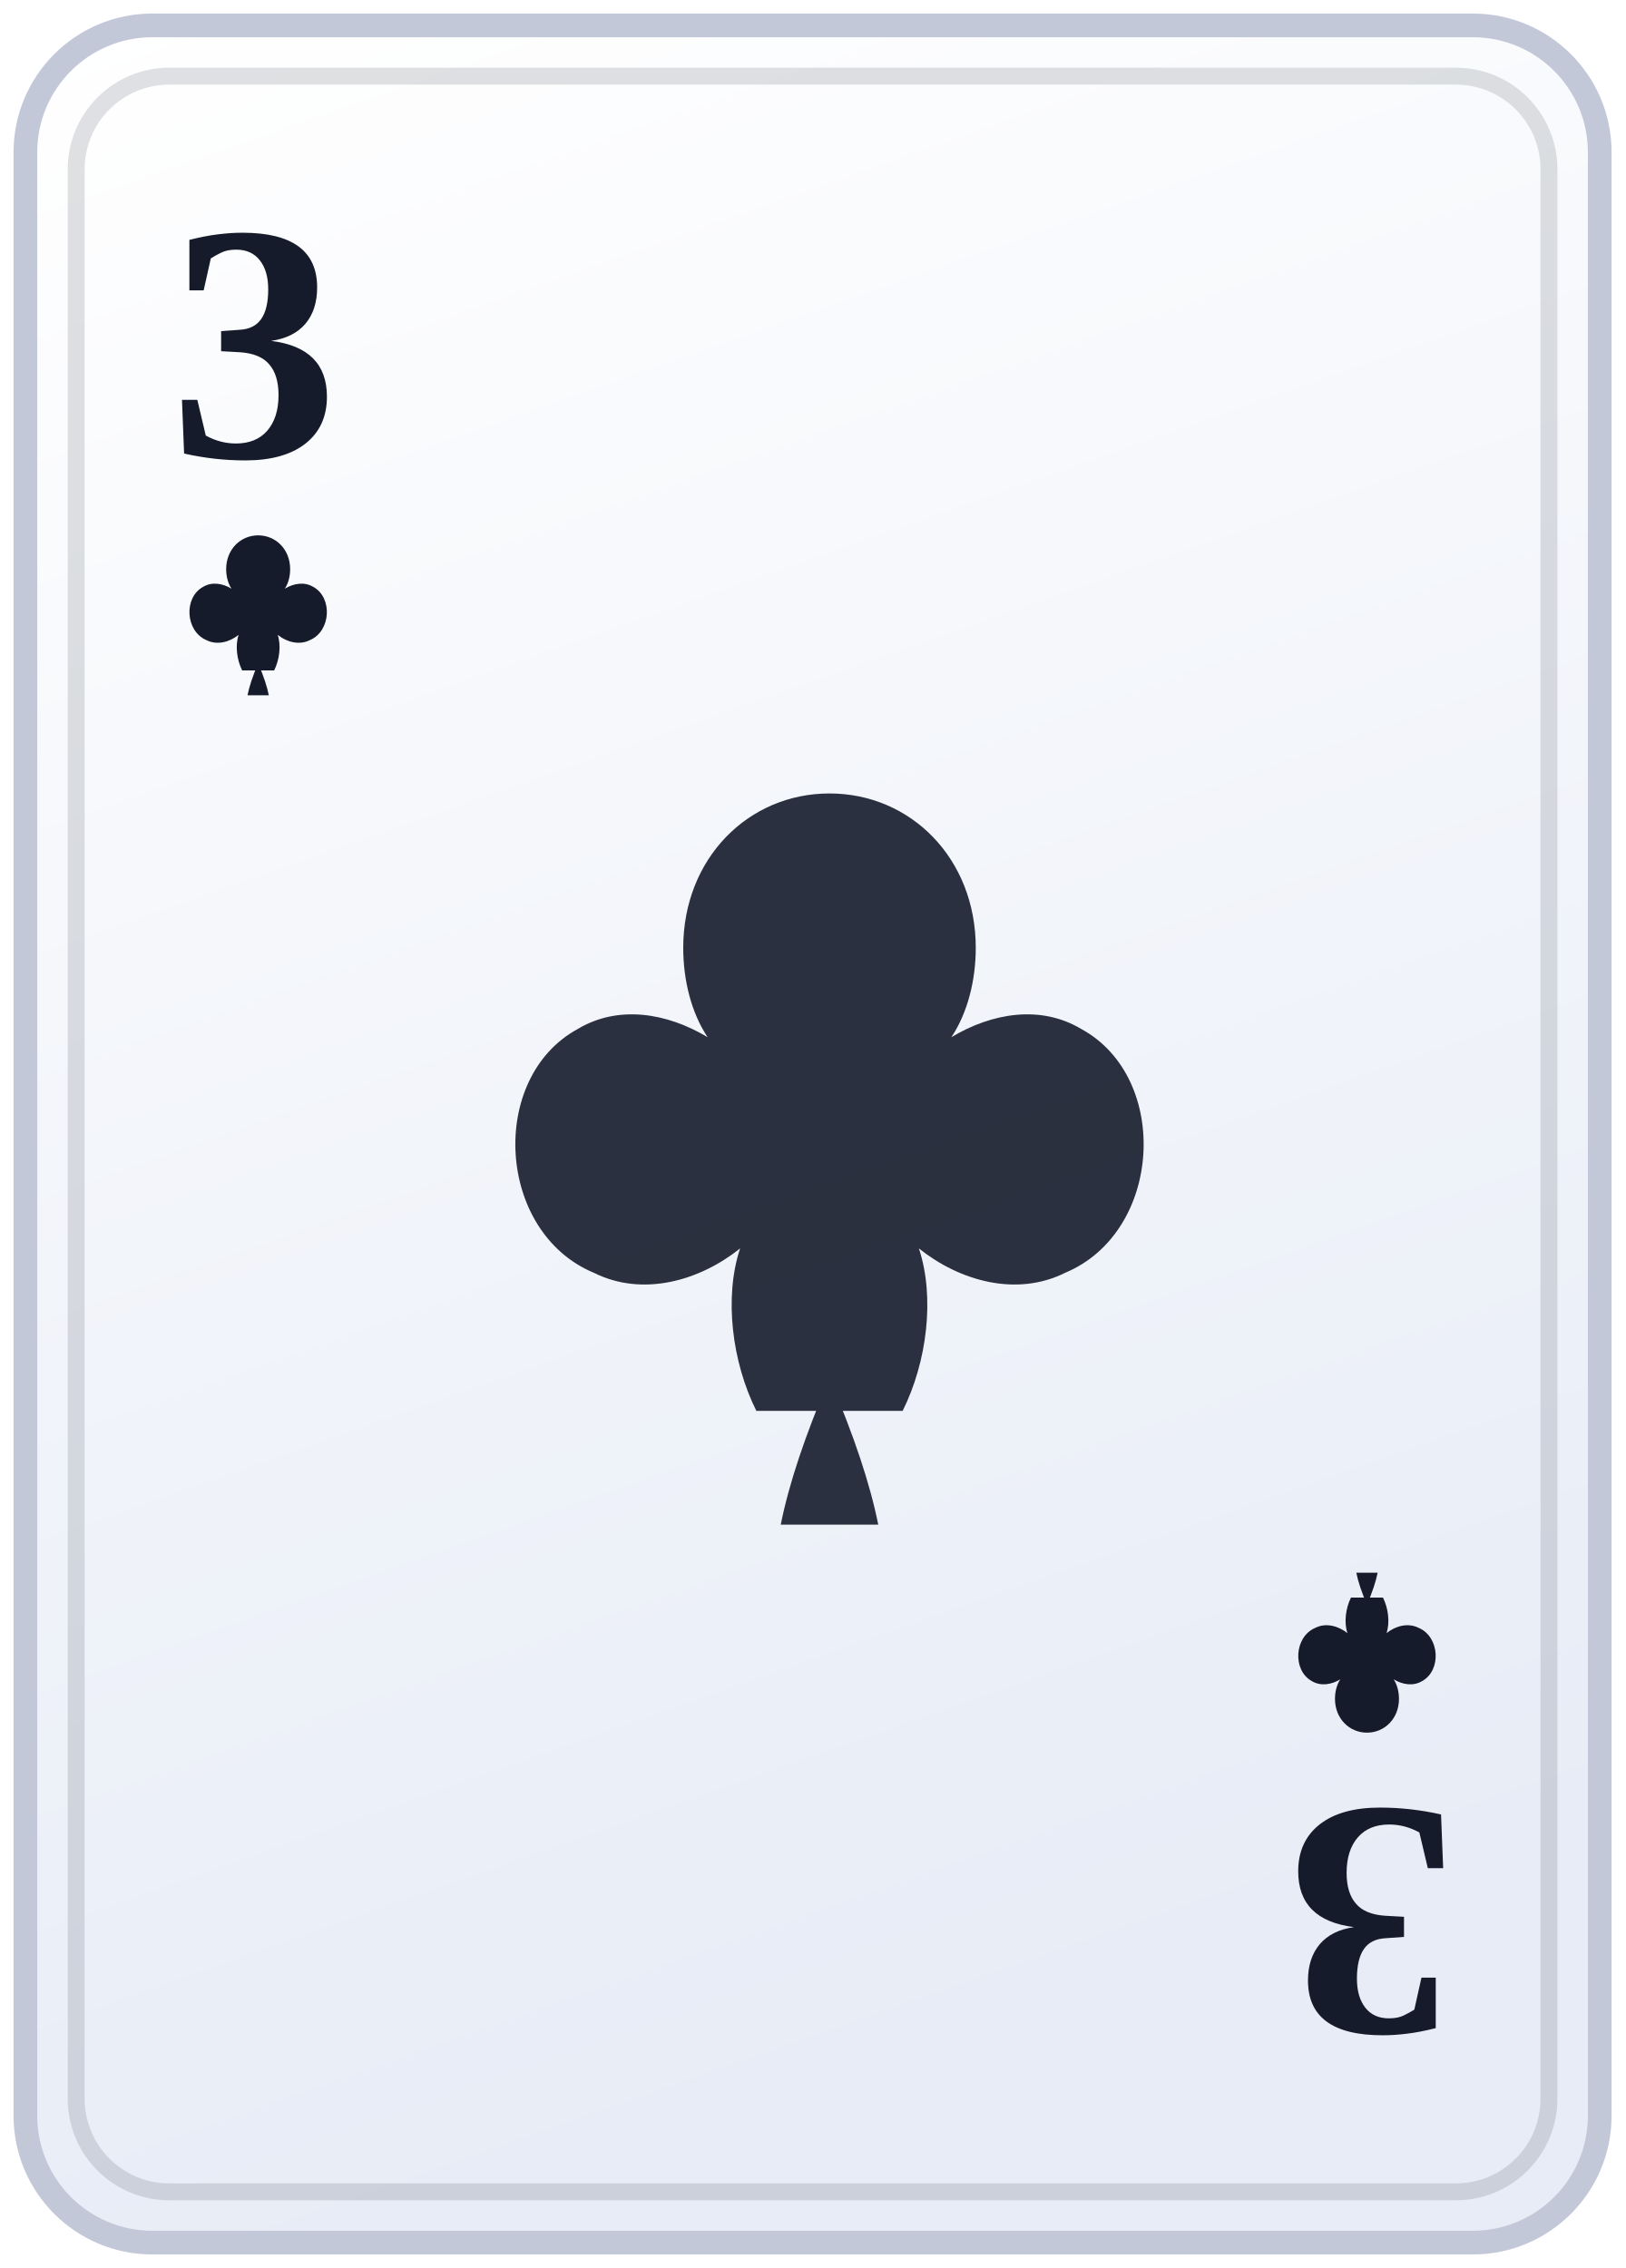
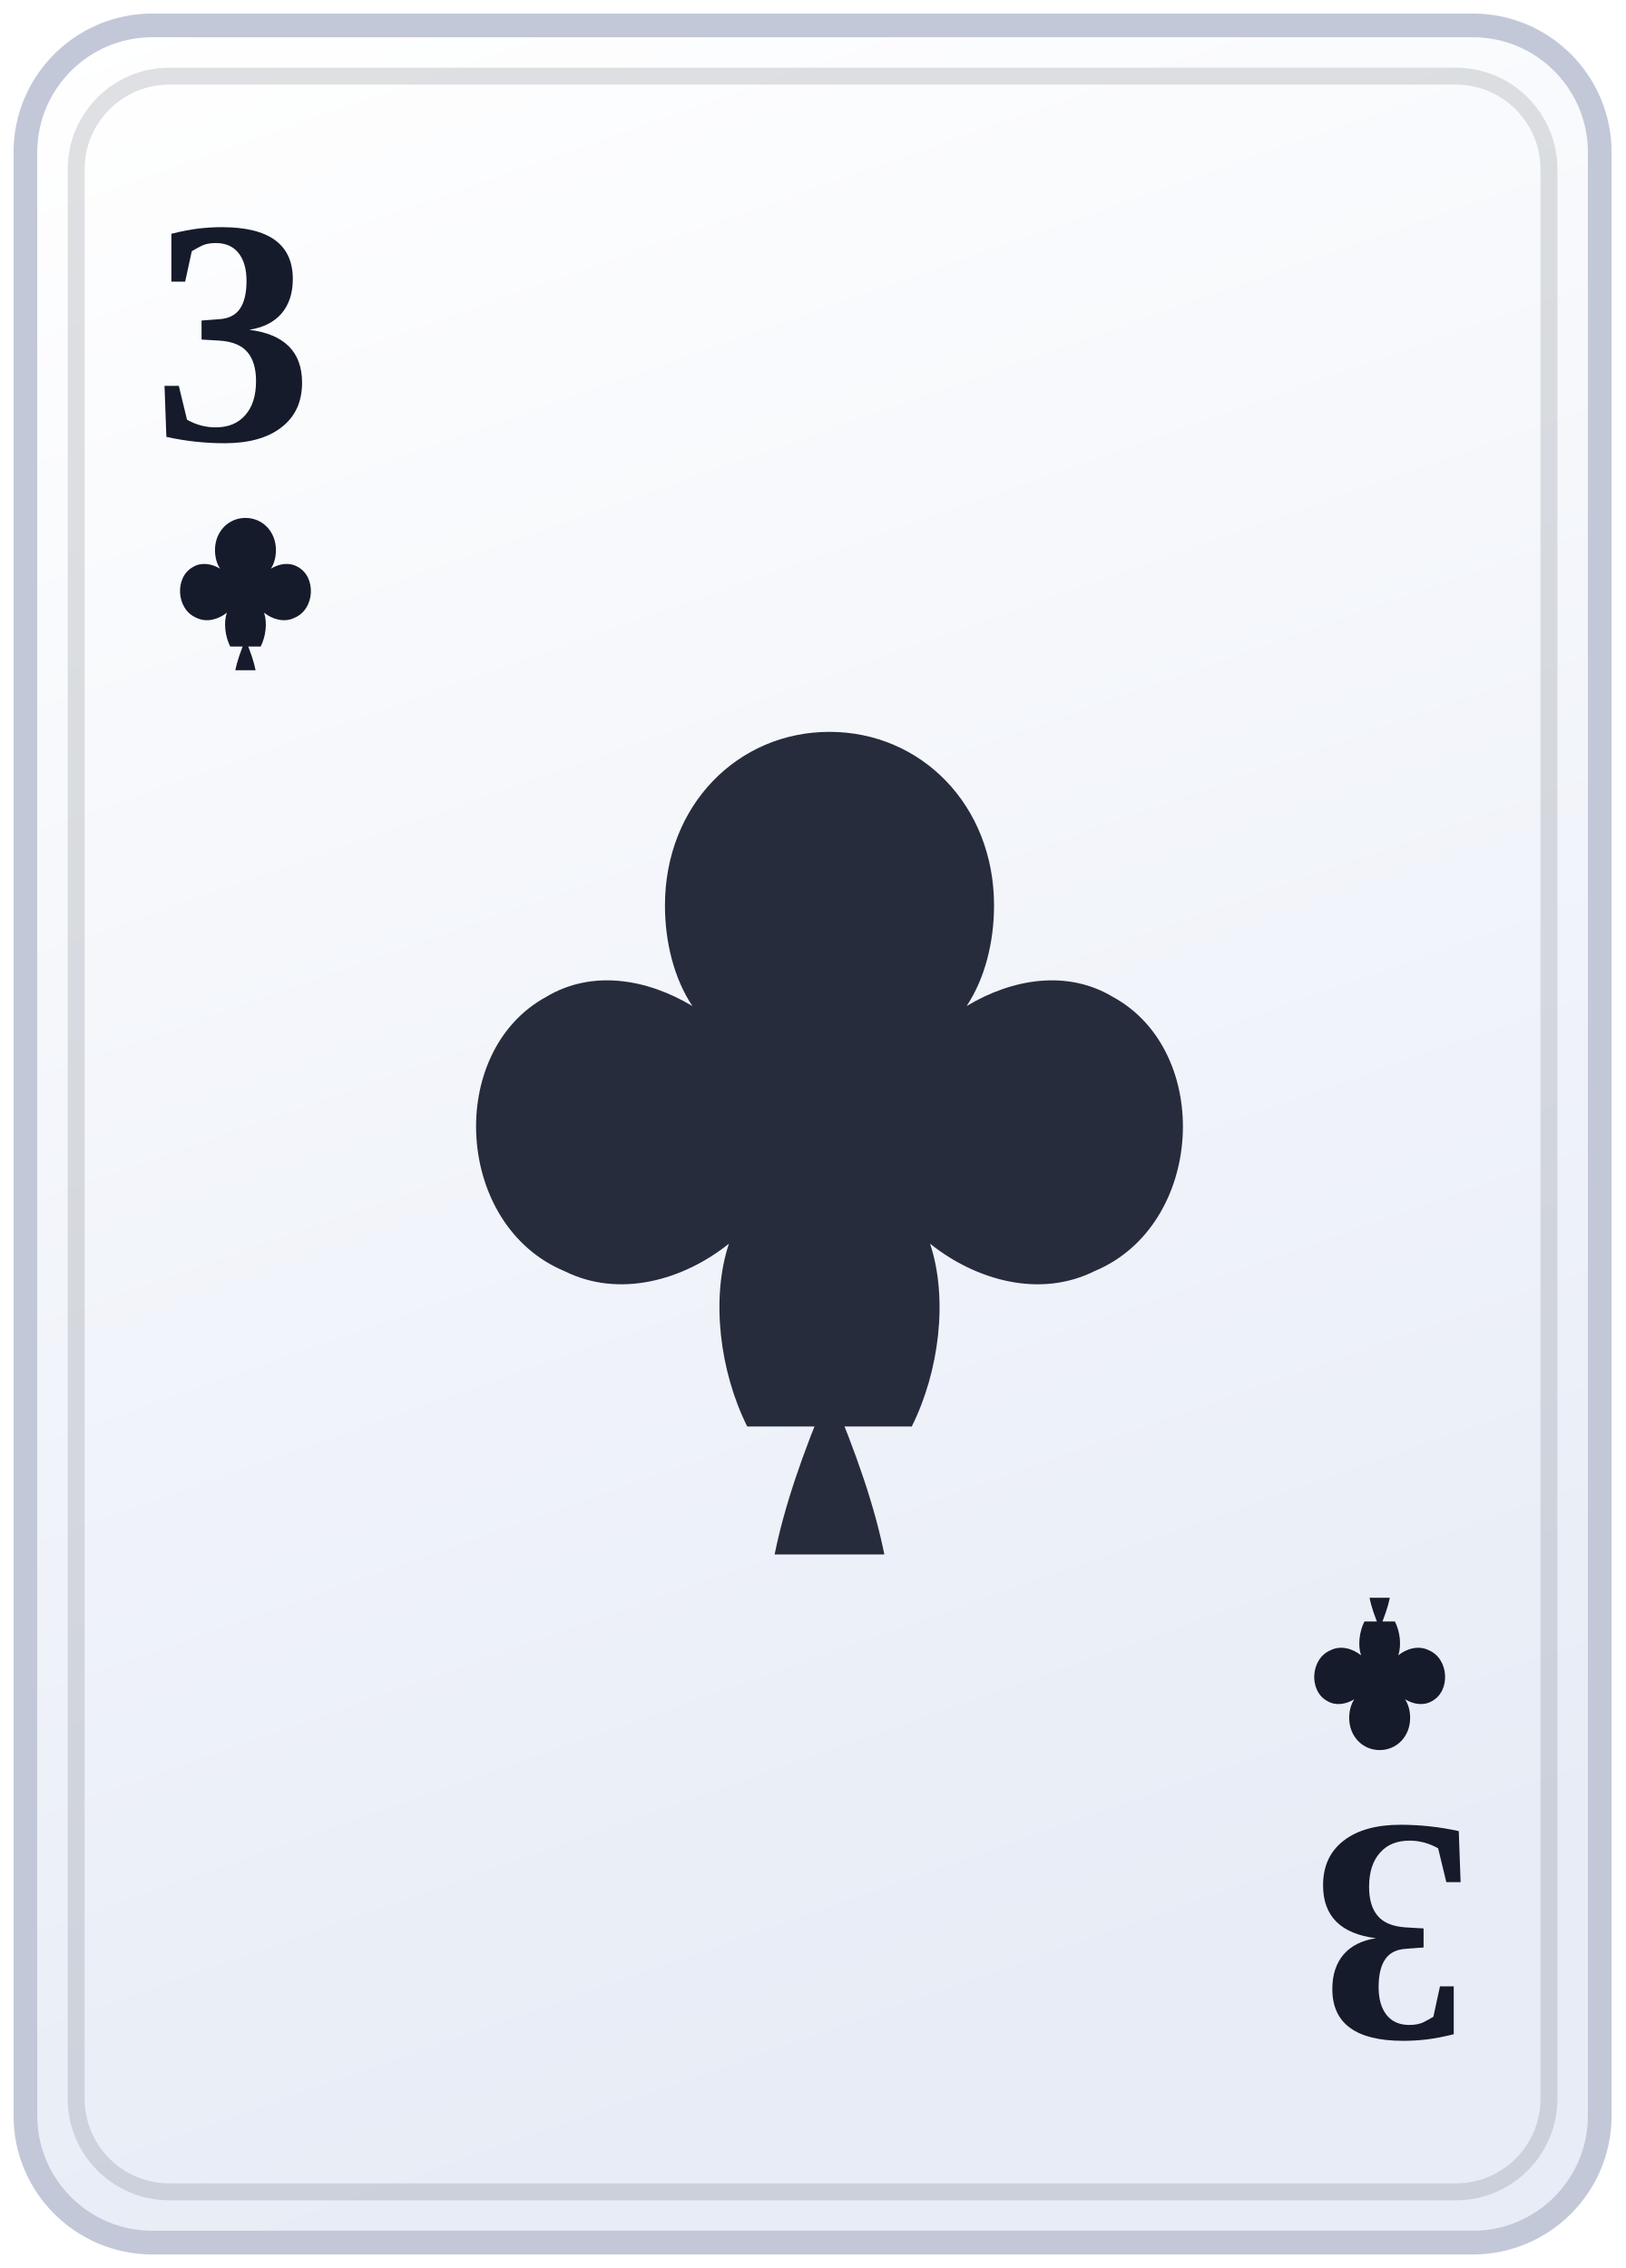
<svg xmlns="http://www.w3.org/2000/svg" viewBox="0 0 96 134" width="96" height="134">
  <defs>
    <linearGradient id="paper" x1="0" y1="0" x2="0.25" y2="1">
      <stop offset="0" stop-color="#ffffff" />
      <stop offset="1" stop-color="#e7ecf6" />
    </linearGradient>
  </defs>
  <rect x="1.5" y="1.5" width="93" height="131" rx="7.5" fill="url(#paper)" stroke="#c2c8d8" stroke-width="1.4" />
  <rect x="4.5" y="4.5" width="87" height="125" rx="5.5" fill="none" stroke="#151b2b" stroke-opacity="0.13" />
-   <text x="10" y="27" font-family="Georgia,'Times New Roman',serif" font-weight="700" font-size="20" fill="#151b2b">3</text>
-   <path d="M50 6c-10 0-18 8-18 19 0 4 1 8 3 11-5-3-11-4-16-1C8 41 9 60 21 65c6 3 13 1 18-3-2 6-1 14 2 20h18c3-6 4-14 2-20 5 4 12 6 18 3 12-5 13-24 2-30-5-3-11-2-16 1 2-3 3-7 3-11 0-11-8-19-18-19Z M50 78c-3 7-5 13-6 18h12c-1-5-3-11-6-18Z" transform="translate(10,31) scale(0.105)" fill="#151b2b" />
-   <path d="M50 6c-10 0-18 8-18 19 0 4 1 8 3 11-5-3-11-4-16-1C8 41 9 60 21 65c6 3 13 1 18-3-2 6-1 14 2 20h18c3-6 4-14 2-20 5 4 12 6 18 3 12-5 13-24 2-30-5-3-11-2-16 1 2-3 3-7 3-11 0-11-8-19-18-19Z M50 78c-3 7-5 13-6 18h12c-1-5-3-11-6-18Z" transform="translate(25,44) scale(0.48)" fill="#151b2b" opacity="0.9" />
+   <text x="9" y="26" font-family="Georgia,'Times New Roman',serif" font-weight="700" font-size="19" fill="#151b2b">3</text>
+   <path d="M50 6c-10 0-18 8-18 19 0 4 1 8 3 11-5-3-11-4-16-1C8 41 9 60 21 65c6 3 13 1 18-3-2 6-1 14 2 20h18c3-6 4-14 2-20 5 4 12 6 18 3 12-5 13-24 2-30-5-3-11-2-16 1 2-3 3-7 3-11 0-11-8-19-18-19Z M50 78c-3 7-5 13-6 18h12c-1-5-3-11-6-18Z" transform="translate(9.5,30) scale(0.1)" fill="#151b2b" />
+   <path d="M50 6c-10 0-18 8-18 19 0 4 1 8 3 11-5-3-11-4-16-1C8 41 9 60 21 65c6 3 13 1 18-3-2 6-1 14 2 20h18c3-6 4-14 2-20 5 4 12 6 18 3 12-5 13-24 2-30-5-3-11-2-16 1 2-3 3-7 3-11 0-11-8-19-18-19Z M50 78c-3 7-5 13-6 18h12c-1-5-3-11-6-18Z" transform="translate(22,40) scale(0.54)" fill="#151b2b" opacity="0.92" />
  <g transform="rotate(180 48 67)">
-     <text x="10" y="27" font-family="Georgia,'Times New Roman',serif" font-weight="700" font-size="20" fill="#151b2b">3</text>
-     <path d="M50 6c-10 0-18 8-18 19 0 4 1 8 3 11-5-3-11-4-16-1C8 41 9 60 21 65c6 3 13 1 18-3-2 6-1 14 2 20h18c3-6 4-14 2-20 5 4 12 6 18 3 12-5 13-24 2-30-5-3-11-2-16 1 2-3 3-7 3-11 0-11-8-19-18-19Z M50 78c-3 7-5 13-6 18h12c-1-5-3-11-6-18Z" transform="translate(10,31) scale(0.105)" fill="#151b2b" />
+     <text x="9" y="26" font-family="Georgia,'Times New Roman',serif" font-weight="700" font-size="19" fill="#151b2b">3</text>
+     <path d="M50 6c-10 0-18 8-18 19 0 4 1 8 3 11-5-3-11-4-16-1C8 41 9 60 21 65c6 3 13 1 18-3-2 6-1 14 2 20h18c3-6 4-14 2-20 5 4 12 6 18 3 12-5 13-24 2-30-5-3-11-2-16 1 2-3 3-7 3-11 0-11-8-19-18-19Z M50 78c-3 7-5 13-6 18h12c-1-5-3-11-6-18Z" transform="translate(9.5,30) scale(0.1)" fill="#151b2b" />
  </g>
</svg>
